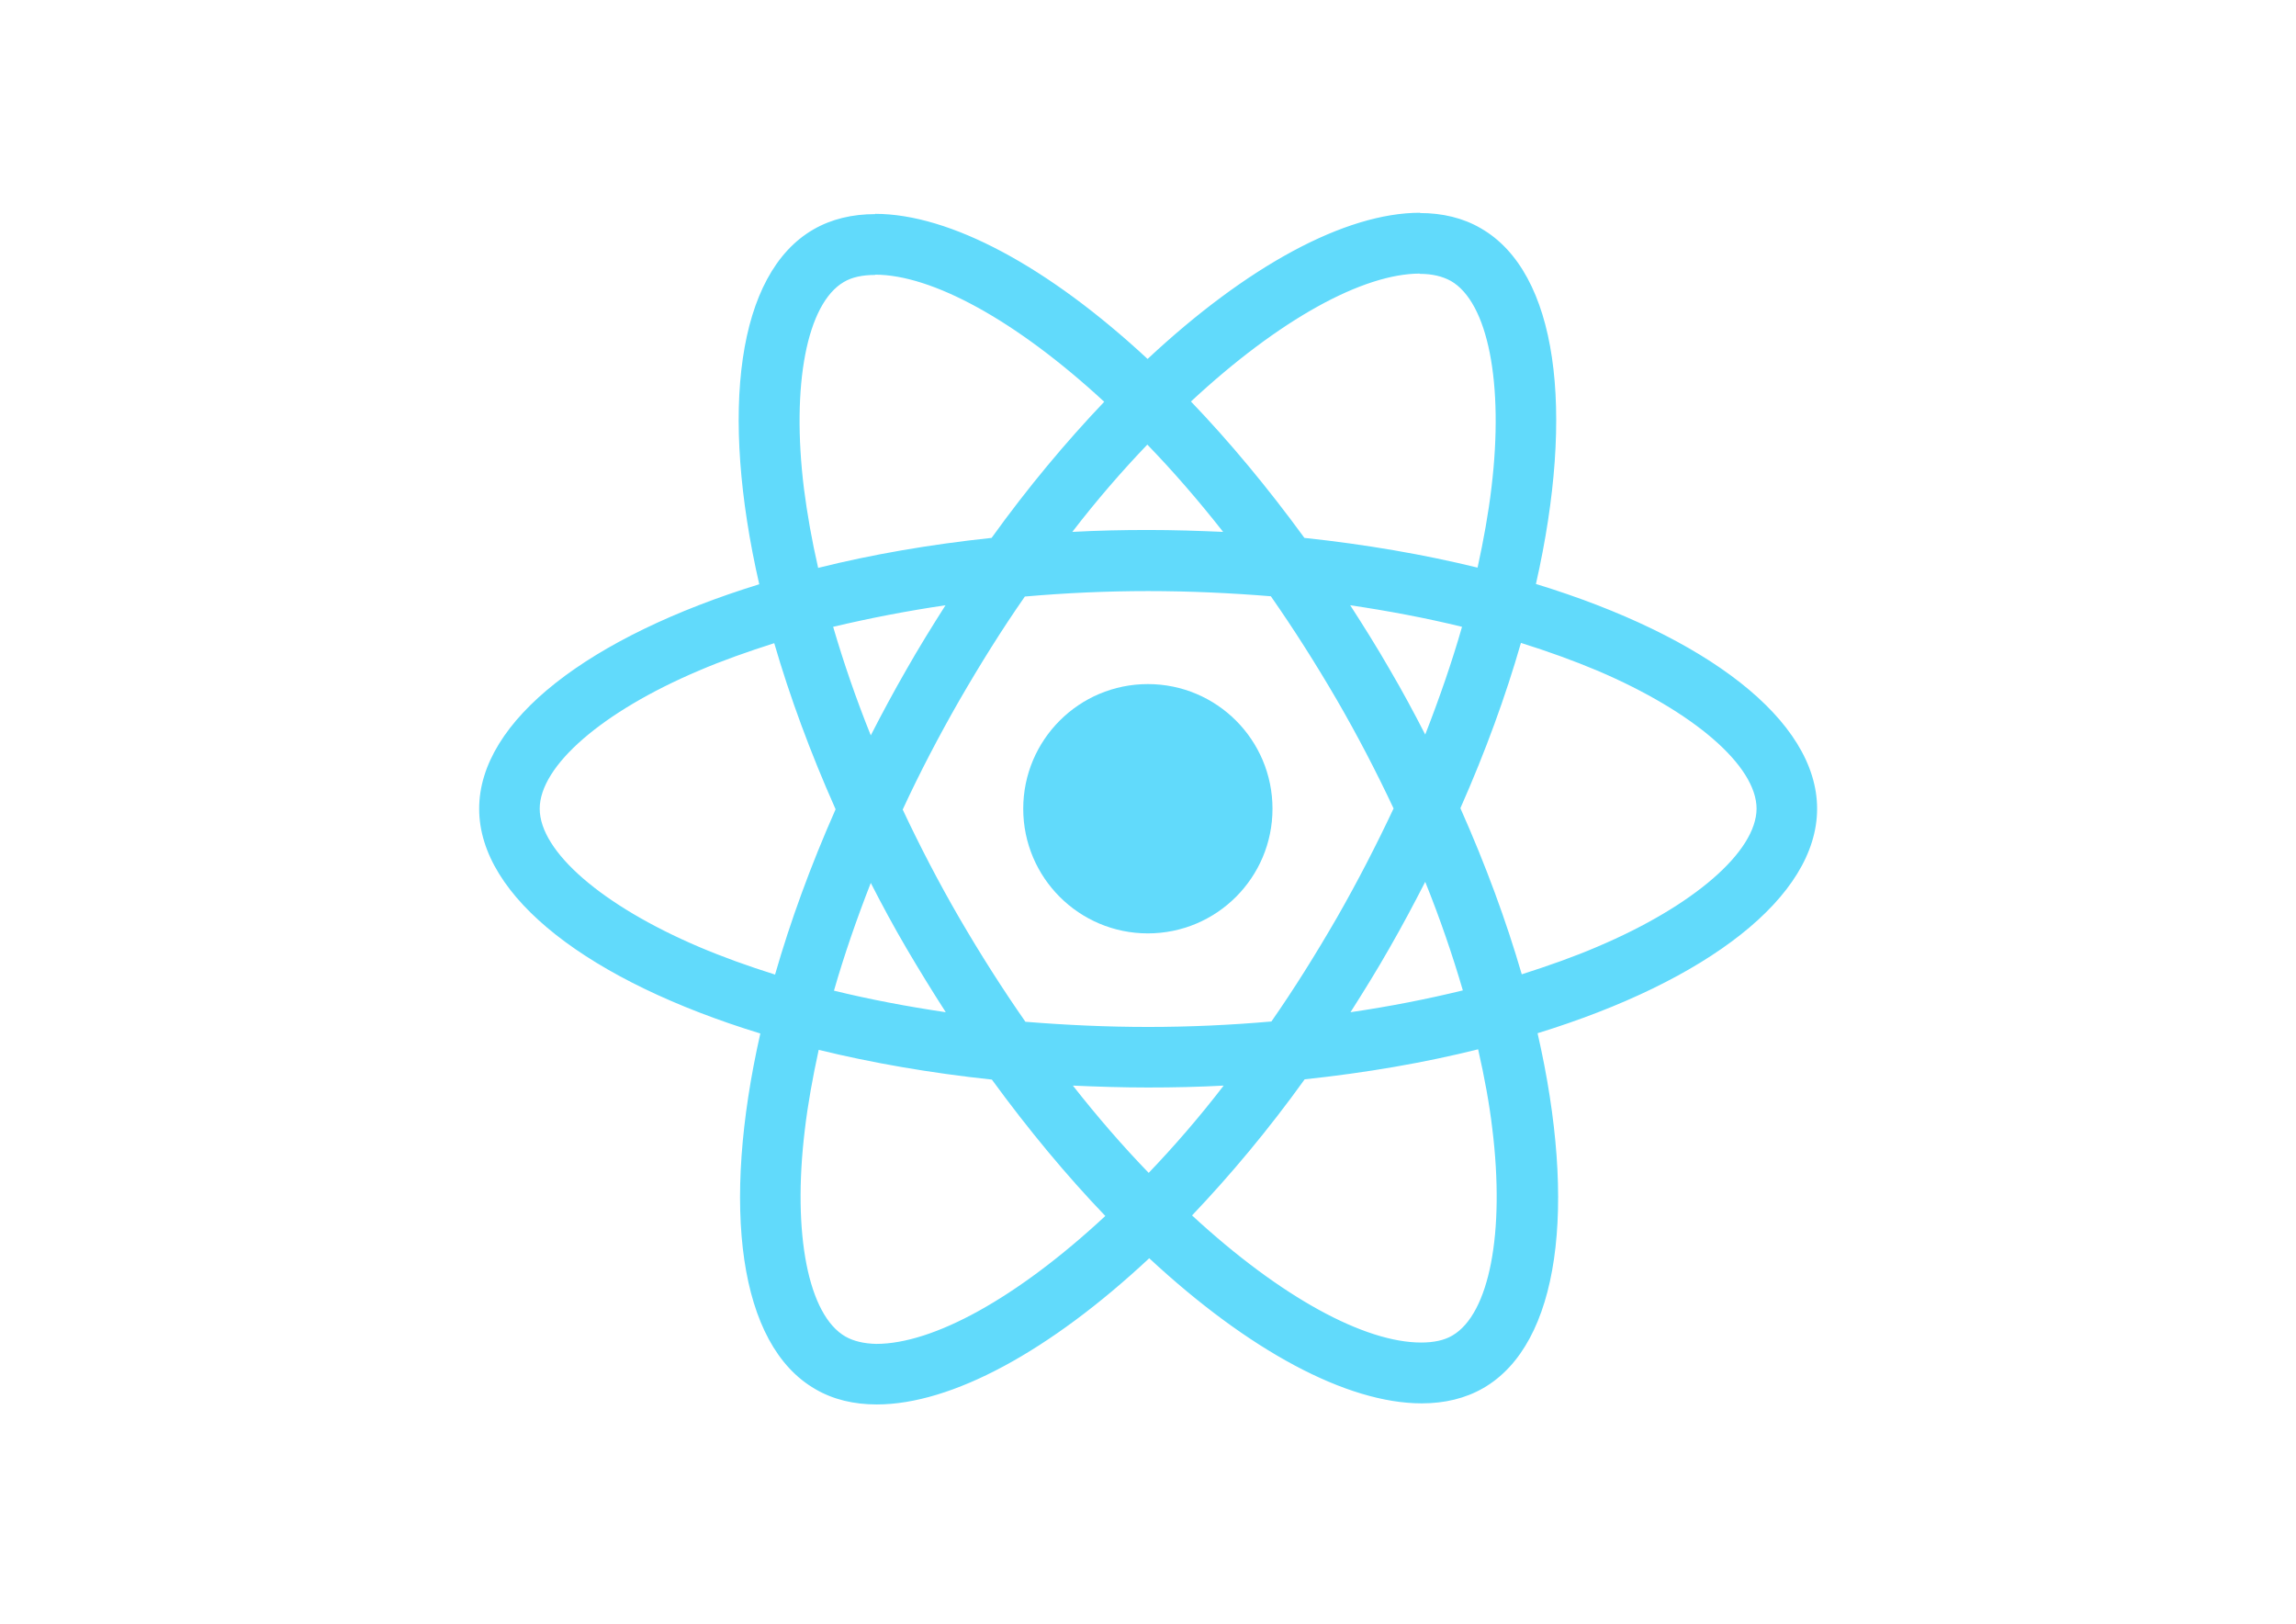
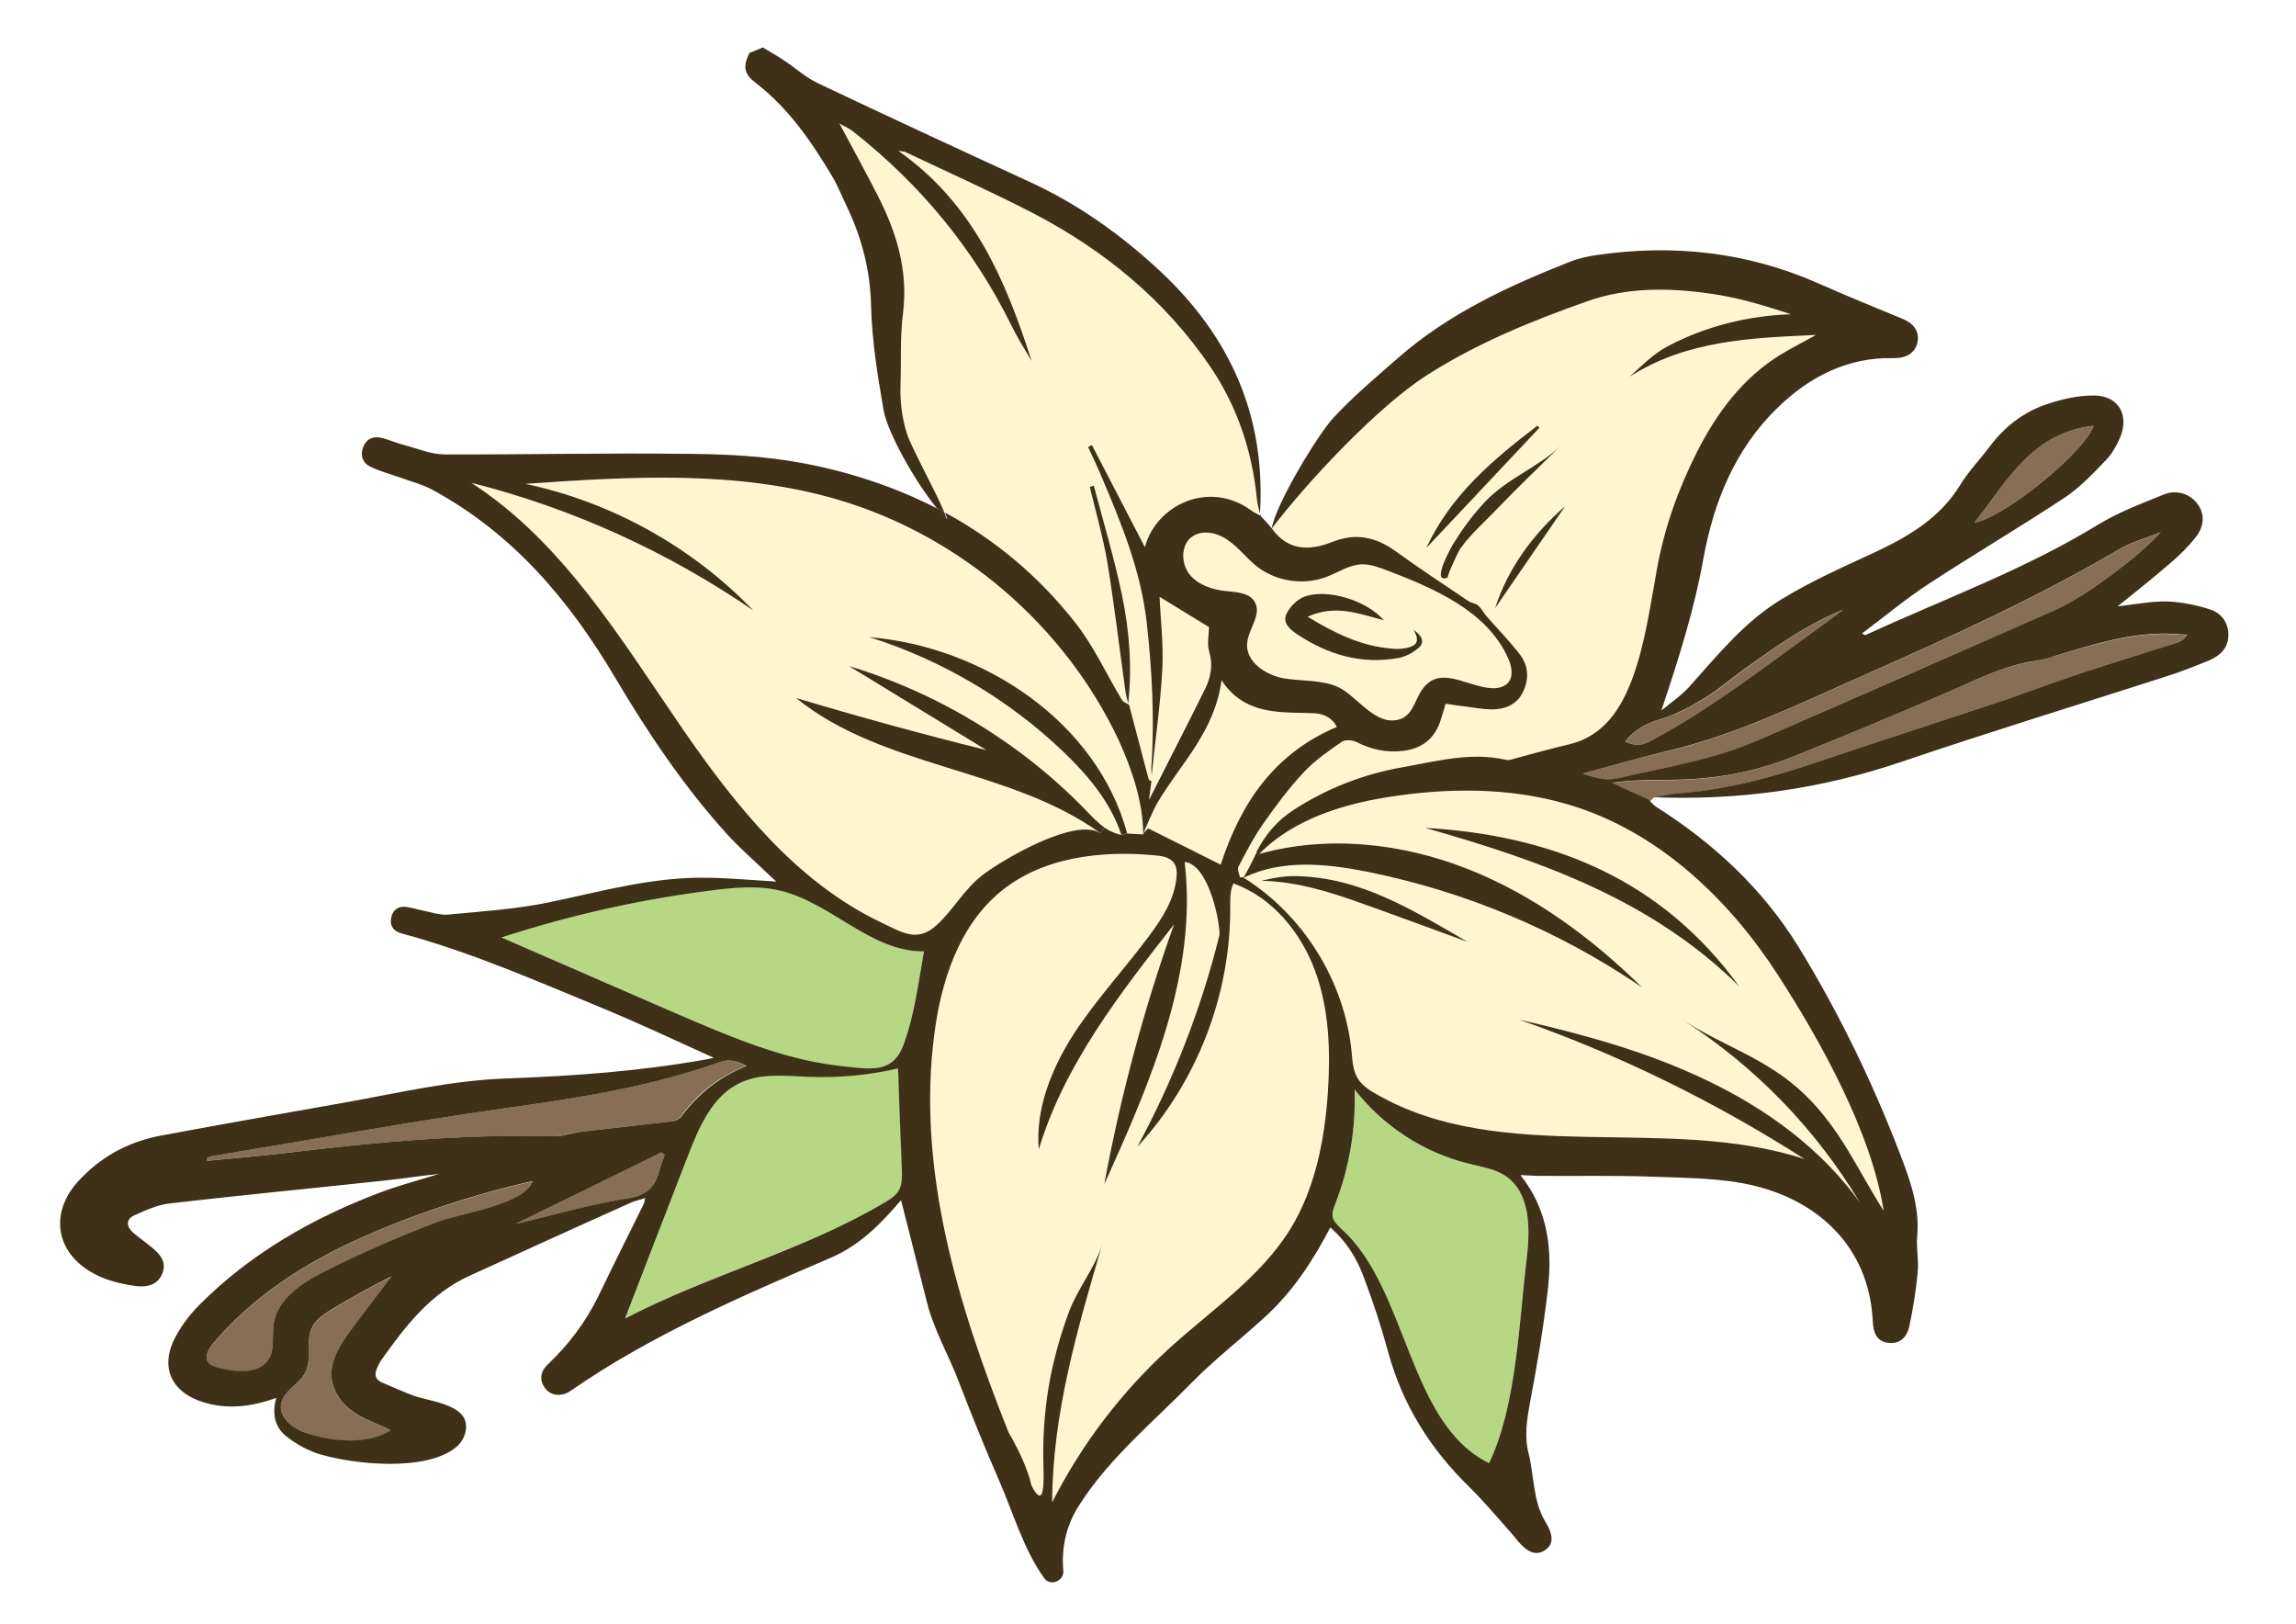
- <svg xmlns="http://www.w3.org/2000/svg" viewBox="0 0 841.9 595.3">
-   <g fill="#61DAFB">
-     <path d="M666.3 296.5c0-32.5-40.7-63.3-103.1-82.4 14.4-63.6 8-114.2-20.2-130.4-6.5-3.8-14.1-5.6-22.4-5.6v22.3c4.6 0 8.3.9 11.4 2.6 13.6 7.8 19.5 37.5 14.9 75.7-1.1 9.4-2.9 19.3-5.1 29.4-19.6-4.8-41-8.5-63.5-10.9-13.5-18.5-27.5-35.3-41.6-50 32.6-30.3 63.2-46.9 84-46.9V78c-27.5 0-63.5 19.6-99.9 53.6-36.4-33.8-72.4-53.2-99.9-53.2v22.3c20.7 0 51.4 16.5 84 46.6-14 14.7-28 31.4-41.3 49.9-22.6 2.4-44 6.1-63.6 11-2.3-10-4-19.7-5.2-29-4.7-38.2 1.1-67.9 14.6-75.8 3-1.8 6.9-2.6 11.5-2.6V78.5c-8.4 0-16 1.8-22.6 5.6-28.1 16.2-34.4 66.7-19.9 130.1-62.2 19.2-102.7 49.9-102.7 82.3 0 32.5 40.7 63.3 103.1 82.4-14.4 63.6-8 114.2 20.2 130.4 6.5 3.8 14.1 5.6 22.5 5.6 27.5 0 63.5-19.6 99.9-53.6 36.4 33.8 72.4 53.2 99.9 53.2 8.4 0 16-1.8 22.6-5.6 28.1-16.2 34.4-66.7 19.9-130.1 62-19.1 102.5-49.9 102.5-82.3zm-130.2-66.7c-3.7 12.9-8.3 26.2-13.5 39.5-4.1-8-8.4-16-13.1-24-4.6-8-9.5-15.8-14.4-23.4 14.2 2.1 27.9 4.7 41 7.9zm-45.8 106.5c-7.8 13.5-15.8 26.3-24.1 38.2-14.9 1.3-30 2-45.2 2-15.1 0-30.2-.7-45-1.9-8.3-11.9-16.4-24.6-24.2-38-7.6-13.1-14.5-26.4-20.8-39.8 6.2-13.4 13.2-26.8 20.7-39.9 7.8-13.5 15.8-26.3 24.1-38.2 14.9-1.3 30-2 45.2-2 15.1 0 30.2.7 45 1.9 8.3 11.9 16.4 24.6 24.2 38 7.6 13.1 14.5 26.4 20.8 39.8-6.3 13.4-13.2 26.8-20.7 39.9zm32.3-13c5.4 13.4 10 26.8 13.8 39.8-13.1 3.2-26.9 5.9-41.2 8 4.9-7.7 9.8-15.6 14.4-23.7 4.6-8 8.9-16.1 13-24.1zM421.2 430c-9.3-9.6-18.6-20.3-27.8-32 9 .4 18.2.7 27.5.7 9.4 0 18.7-.2 27.8-.7-9 11.7-18.3 22.4-27.5 32zm-74.4-58.9c-14.2-2.1-27.9-4.7-41-7.9 3.7-12.9 8.3-26.2 13.5-39.5 4.1 8 8.4 16 13.1 24 4.7 8 9.5 15.8 14.4 23.4zM420.7 163c9.3 9.6 18.6 20.3 27.8 32-9-.4-18.2-.7-27.5-.7-9.4 0-18.7.2-27.8.7 9-11.7 18.3-22.4 27.5-32zm-74 58.9c-4.9 7.7-9.8 15.6-14.4 23.7-4.6 8-8.9 16-13 24-5.4-13.4-10-26.8-13.8-39.8 13.1-3.1 26.9-5.8 41.2-7.9zm-90.5 125.2c-35.4-15.1-58.3-34.9-58.3-50.6 0-15.7 22.9-35.6 58.3-50.6 8.6-3.7 18-7 27.7-10.1 5.7 19.6 13.2 40 22.5 60.9-9.2 20.8-16.6 41.1-22.2 60.6-9.9-3.1-19.3-6.5-28-10.2zM310 490c-13.6-7.8-19.5-37.5-14.9-75.7 1.1-9.4 2.9-19.3 5.1-29.4 19.6 4.8 41 8.5 63.5 10.9 13.5 18.5 27.5 35.3 41.6 50-32.6 30.3-63.2 46.9-84 46.9-4.5-.1-8.3-1-11.3-2.7zm237.2-76.2c4.7 38.2-1.1 67.9-14.6 75.8-3 1.8-6.9 2.6-11.5 2.6-20.7 0-51.4-16.5-84-46.6 14-14.7 28-31.4 41.3-49.9 22.6-2.4 44-6.1 63.6-11 2.3 10.1 4.1 19.8 5.2 29.1zm38.5-66.7c-8.6 3.7-18 7-27.7 10.1-5.7-19.6-13.2-40-22.5-60.9 9.2-20.8 16.6-41.1 22.2-60.6 9.9 3.1 19.3 6.5 28.1 10.2 35.4 15.1 58.3 34.9 58.3 50.6-.1 15.7-23 35.6-58.4 50.6zM320.8 78.4z" />
-     <circle cx="420.9" cy="296.5" r="45.7" />
-     <path d="M520.5 78.1z" />
+ <svg xmlns="http://www.w3.org/2000/svg" version="1.1" id="Layer_1" x="0px" y="0px" viewBox="0 0 841.9 595.3" style="enable-background:new 0 0 841.9 595.3;" xml:space="preserve">
+   <style type="text/css">
+ 	.st0{fill:#FFF5D1;}
+ 	.st1{fill:#886E55;}
+ 	.st2{fill:#B6D783;}
+ 	.st3{fill:#3F3118;}
+ </style>
+   <g>
+     <path class="st0" d="M421,293c7.3-14.5,14.2-27.8,20.8-41.2c2-4,2.7-8.3,1.3-13.1c-0.9-3-0.1-6.6-0.1-9.1   c-6.4-3.9-12.6-7.7-18.1-11.1c0.4,7.9,1.5,17.3,1,26.6c-0.7,13-2.5,25.9-3.9,38.8l-1.5,0.4c0.1,0.3,0.2,0.7,0.3,1.1   c0.1,0.3,0.7,0.5,1,0.7C421.7,288,421.4,290,421,293z" />
+     <path class="st0" d="M535.4,201c3.8-5.4,9.4-10.2,13.9-15c7.5-7.8,15.4-15.3,23.1-22.9c-8.1,8-19.9,12.1-28.1,20.9   c-4.4,4.7-8.1,9.9-11.6,15.4c-0.4,0.6-8.5,15-1.9,12.2C530.2,211.9,534.7,202.1,535.4,201z M456.1,321.6l-1.4,0.2   c-0.3-1.3-1.1-3-0.6-3.9c2.8-5.4,5.6-10.8,9.1-15.8c4.6-6.6,9.4-13,14.8-18.8c4.1-4.4,9.2-7.9,14.1-11.3c1.2-0.8,3.9-0.6,5.4,0.2   c5.4,2.7,10.9,3.9,16.9,3.2c7.1-0.8,11.8-4.6,13.9-11.4c0.6-1.8,1.1-3.6,1.8-5.9c2.2,0.3,4.2,0.7,6.3,0.9c3.4,0.4,6.9,1.1,10.4,1.2   c4.9,0,9.3-1.6,11.6-6.3c2.4-4.8,2.1-9.8-1.2-14c-3.8-4.9-8.2-9.4-12.3-14.1c-1-1.2-1.7-2.7-2.9-3.7c-0.9-0.8-2.4-0.9-3.5-1.6   c-8.9-6-17.9-11.9-26.6-18.2c-7.4-5.4-14.9-7-23.7-3.4c-8.1,3.2-16,3.1-21.8-5c13.6-17.8,39.1-44.8,56.7-56.1   c18.4-11.8,38.5-20,58.9-27.2c15.7-5.6,32.4-5,48.7-2.3c8.8,1.5,17.5,4.2,26.1,7c-16.1,0.6-31.2,4.4-45.3,11.8   c-5.1,2.7-9.4,7.1-13.8,11.1c20.9-13.4,44.6-14.2,68.3-15.3c-4.3,2.4-8.6,4.6-12.8,7.1c-14.1,8.6-23.6,21.5-30.9,35.9   c-6.9,13.7-12,28-14.7,43.2c-2.4,13.1-4.2,26.6-8.7,39.1c-4,10.9-10.2,21.7-23.5,24.8c-7.3,1.7-14.5,3.8-21.7,5.7   c-0.5,0.1-1.2,0-1.7-0.1c-12.6-2.8-24.8,0.5-37.1,2.7c-14.6,2.5-28,7.7-40.4,15.7c-6.1,3.9-10.5,9.2-13.7,15.5   c-0.3,0.5-0.5,1-0.8,1.5C458.8,316.5,457.4,319,456.1,321.6z M563.7,156c-16.3,12.4-31.8,25.5-40.7,44.8   c13.8-14.7,27.7-29.4,41.5-44.1C564.2,156.5,563.9,156.3,563.7,156z M548.2,223c8.6-12.5,17.1-24.9,25.7-37.4   C562.2,195.8,553.1,208,548.2,223z" />
+     <path class="st0" d="M398.9,163.8c0.5-0.2,0.9-0.4,1.4-0.7c6.5,12.5,13,25,19.4,37.4c4-15.3,23.4-24.8,39.1-13.4   c1,0.7,2.1,1.2,3.2,1.8c0-0.2,0-0.3,0-0.5c-0.4-1.7-0.9-3.5-1.1-5.3c-1.7-17.6-7.2-34-17-48.5c-16.6-24.5-39-42.9-65.2-56.5   c-15.4-7.9-31.2-15-46.8-22.4c-0.3-0.1-0.7-0.1-2.5-0.4c27.6,19.5,39.4,47.6,48.9,77.1c-2.6-4.3-5.2-8.7-7.5-13.2   c-13.8-28-33.2-51.4-57.6-70.7c-1.6-1.3-3.5-2.2-5.4-3.3c4.8,9.1,9.6,17.8,14.1,26.5c7,13.5,11.2,27.6,9.2,43.2   c-1.1,8.6-0.6,17.4-0.9,26.1c-0.2,6,0.5,12,2.3,17.7c1.6,5,10.6,21.3,13.7,28.9c18.1,9.8,34.2,23.1,47.8,40.4   c6.8,8.6,11.4,18.9,17.1,28.3c0.5,0.8,1.7,1.2,2.6,1.8c0-0.1,0-0.2,0-0.3c-0.4-1.4-0.8-2.8-1-4.2c-2.2-15.9-4.1-31.9-6.7-47.8   c-1.5-9.2-4.2-18.3-6.4-27.4c0.5-0.1,1-0.3,1.5-0.4c3.5,13.3,7.5,26.5,10.3,40c2.7,13.1,3.8,26.4,2.4,39.9c0,0.1,0.1,0.2,0.1,0.3   c0,0,0,0,0,0l0,0c0,0,0,0,0,0c0,0-0.1,0-0.1,0c2.3,8.7,4.6,17.4,6.9,26.2l1.5-0.4c0-1.2-0.2-2.3-0.1-3.5   c1.3-17.4,0.2-34.8-1.7-52.2c-2.1-19.1-9.3-36.5-16.7-54C402.2,170.8,400.5,167.3,398.9,163.8z" />
+     <path class="st1" d="M78.1,492.7c-1.6,1.9-3.2,4.7-1.8,6.8c0.8,1.2,2.3,1.6,3.7,2c6.5,1.7,15,2.7,18.5-3.1   c2.3-3.7,1.2-8.5,1.8-12.8c1.4-9.5,10.8-15.4,19.4-19.7c13.3-6.7,27-12.7,40.9-17.9c7.9-3,31.9-6.3,34.7-14.9   c-21.4,4.8-43.2,12-63.2,20.9C111.8,463.1,92.5,475.6,78.1,492.7z" />
+     <path class="st1" d="M103.1,514.6c-1,5.2,4.5,9.3,9.5,11c9,3.1,22.4,4.3,30.6-1.1c-4-2.4-8.9-3.6-13-6.3c-4.4-3-8-7.5-8.6-12.7   c-0.8-7,3.7-13.3,7.9-18.9c4.7-6.2,9.3-12.3,14-18.5c-7.4,3.6-14.6,7.5-21.6,11.9c-3.1,1.9-6.2,4-7.7,7.3c-2.2,5,0.3,11.3-2.3,16.1   C109.7,507.6,103.9,509.9,103.1,514.6z" />
+     <path class="st1" d="M189.1,448.7c13.2-3.1,27.1-7,41.2-9.4c6.5-1.1,9.7-3.8,11.3-9.6c0.6-2.1,1.4-4.2,2.1-6.3   c-0.4-0.3-0.7-0.6-1.1-0.9C224.5,431.3,206.4,440.2,189.1,448.7z" />
+     <path class="st1" d="M75.7,424.6c0.1,0.3,0.1,0.6,0.1,1c9.9-1,19.8-1.8,29.7-3c32.3-3.9,64.7-6.8,97.3-6c3.4,0.1,6.8-1.3,10.2-1.7   c11.1-1.3,22.2-2.4,33.3-3.8c1.2-0.1,2.7-0.9,3.4-1.9c6.1-8.3,13.8-14.5,23.9-18.4c-3.5-1.8-6.4-2.7-10.3-1.3   c-24.6,8.8-50.2,12.9-76.1,16.5c-36.5,5.1-72.8,11.8-109.2,17.8C77.3,424,76.5,424.4,75.7,424.6z" />
+     <path class="st1" d="M596.1,271.9c3.2,1.5,5.8,1.6,9-0.1c22.5-11.9,42.3-27.6,62.9-42.3c2.7-1.9,5.4-3.9,8-6   c-13.5,5.4-25.1,13.8-36.7,22.2c-4.6,3.3-8.9,7.1-13.7,10c-5.2,3.1-10.6,6.2-16.3,7.9C603.8,265.1,599.5,267.3,596.1,271.9z" />
+     <path class="st1" d="M724,191.6c10.6-1.7,40.2-25.5,43.7-35.5C745.1,158.6,735.8,176.4,724,191.6z" />
+     <path class="st1" d="M580.4,283.6c4.3,1.4,8.1,2.9,12.9,1.8c17.3-4,34.8-6.7,51.2-13.9c36.3-16,72.7-31.8,109.1-47.8   c10.9-4.8,30.8-19.7,38.6-28.5c-5.3,2.2-10.7,3.6-15.3,6.3c-29.6,17.5-60.9,31.7-92.3,45.6c-23.8,10.5-47.2,22.1-72.7,28.2   C601.5,277.7,591.1,280.7,580.4,283.6z" />
+     <path class="st1" d="M606.4,292.4c3.1-0.5,6.3-1.2,9.4-1.5c17.2-1.3,33.7-5.8,50-11.3c23.4-7.9,46.9-15.5,70.4-23.3   c9.7-3.2,19.2-6.9,28.8-10.1c11-3.7,22.2-7,33.2-10.5c1.3-0.4,2.5-1.2,3.6-2.9c-3.2-0.1-6.4-0.5-9.6-0.4c-13.2,0.4-25.8,4.2-38.3,8   c-2.4,0.7-4.7,1.5-7.2,1.9c-12.8,1.7-23.9,7.9-35.5,12.8c-18.1,7.6-36.2,15.3-54.4,22.6c-14.5,5.8-29.6,8.3-45.2,8.3   c-6.8,0-13.6,0.1-20.7,1.1c4.4,2,8.9,4,13.3,6.1c0.3,0.2,0.5,0.5,0.7,0.7L606.4,292.4z" />
+     <path class="st2" d="M488.7,446.4c0.4,1.7,1.9,3,3.2,4.2c24.3,21.6,24.2,71.3,54.1,85.8c10.1-20.8,11-51.9,13.8-74.8   c1.3-10.9,1.5-24-7.5-30.3c-4-2.8-9.1-3.6-13.8-4.7c-16.5-4-31.5-13.8-41.8-27.2c0.5,14.3-1.9,28.7-7.1,42   C489,443,488.3,444.7,488.7,446.4z" />
+     <path class="st2" d="M252.2,423.9c-7.6,19.8-15.3,39.6-22.9,59.4c31.2-16.2,65.6-24.9,95.6-42.8c1.7-1,3.4-2,4.5-3.7   c1.5-2.3,1.5-5.2,1.4-7.9c-0.4-12.4-0.9-24.8-1.4-37.3c-10.6,2.4-21.6,3.5-32.5,3.1c-8.6-0.3-17.6-1.4-25.4,2.2   C261.2,401.9,256.3,413.4,252.2,423.9z" />
+     <path class="st2" d="M183.9,343.7l64.6,28.1c18.9,8.2,38.3,16.6,58.9,18.9c11.1,1.3,19.7,3.4,23.9-7.7c4-10.6,5.5-23.1,7.5-34.2   c-19.5,0.3-34.3-18.2-53.3-22.5c-7.9-1.8-16.1-1-24.2,0C235.1,329.7,209.1,335.5,183.9,343.7z" />
+     <path class="st0" d="M192.5,177.5c0,0,0.1,0,0.1,0c31.6,6.7,61.1,23.1,83.5,46.4c-31.3-21.6-66.5-37.5-103.4-46.8   c33.5,21.6,54.8,57.2,77.4,90.1c19,27.7,41.3,55.9,72.3,70.8c8.6,4.1,13.9,7.7,20.9,1.3c6.1-5.6,10-13.1,16.9-18.4   c6.8-5.2,33.7-21.3,43.1-15.4l0,0c-33.1-24-79.8-23.7-111.5-49.5c23.1,7,46.4,13.3,69.8,19.1c-16.8-10.3-33.6-20.5-50.4-30.8   c32.9,9.9,63.1,28.3,87,53c2.1,2.2,4.3,4.5,6.7,6.2c1.9,1.4,4,2.4,6.3,2.7c-3.9-11.8-12.1-21.7-21.1-30.3   c-20.1-19.3-44.7-33.9-71.3-42.2c42,3.5,83.5,31.2,94.5,71.9c0,0,0,0.1,0,0.1c1.9,0.1,3.9,0.2,5.8,0.3c0-11.9-3.9-23.4-8.9-34.2   c-19.7-42.2-58.1-75.2-102.7-88.3C270.5,172.4,231,174.8,192.5,177.5z" />
+     <path class="st0" d="M419.2,305.6c0.6-0.6,1.2-1.2,1.8-1.8c8.9,4.5,17.9,8.9,26.6,13.3c7.4-22.7,19.7-40.8,42.8-50.5   c-1.5-3-4.4-4.8-8.2-5c-3.9-0.2-7.8-0.1-11.7-0.4c-8.6-0.6-16.6-2.9-22.4-11.7c-2.4,18.7-15,30.5-23.3,44.6   C422.5,297.7,421,301.7,419.2,305.6z" />
+     <path class="st0" d="M436.8,197c3.8-3,9.5-1.8,13.4,1c4,2.7,6.9,6.7,10.7,9.7c7.1,5.5,17.1,7,25.5,3.8c4.3-1.6,8.4-4.5,13-4.6   c3-0.1,5.8,1,8.6,2c17.7,6.7,37.1,15,44.9,32.2c1.4,3,2.2,6.9,0,9.3c-1.4,1.5-3.7,2-5.7,1.9c-8.1-0.3-17-7-23.4-2   c-5.6,4.4-4.5,13.1-12.6,13.8c-7.7,0.7-14-9-20.3-12.1c-6.1-3-13.3-2.3-20-3.4c-6.7-1.2-14-6-13.5-12.8c0.4-5.3,5.5-10.6,2.8-15.2   c-1.9-3.4-6.6-3.6-10.5-4c-5-0.5-10.2-2.2-13.4-6.1c-0.9-1.1-1.5-2.4-1.9-3.8C433.3,203.3,433.9,199.3,436.8,197z M512.9,241.2   c2.6-0.5,5.2-1.9,7.2-3.6c2.2-1.9,1.8-4.2-1.8-6.7c2.7,4.5,0.7,5.9-2.3,6.6c-1.8,0.4-3.8,0.5-5.6,0.3c-11.1-0.9-20.8-5.5-30.9-11.7   c10.1-4.6,18.8-1.1,27.9,1.3c-6.2-7.3-21-11.8-29.2-8.6c-2.6,1-5.3,3.7-6.5,6.3c-1.5,3.2,1.3,5.7,3.9,7.4   C487,240.1,499.3,243.7,512.9,241.2z" />
+     <path class="st0" d="M501.2,319.6c36,7.2,70.5,21.7,100.8,42.4c-18.5-18.2-39.8-33.9-63.9-43.4c-24.1-9.5-51.2-12.5-76.2-5.6   c13-13.1,31.8-18.6,50-21.2c22.3-3.2,45.5-2.9,66.9,4.3c30.8,10.3,55.6,34.1,73.2,61.3c15.6,24.1,34.4,57.9,38.8,86.5   c-9.4-14.8-15.7-29.8-28.8-42.5c-13.7-13.3-29.5-17.6-44.8-27.4c26.4,16.9,48.8,40,64.9,66.9c-14.1-19.7-34.3-34.4-56.1-44.8   c-21.8-10.5-45.3-16.9-68.9-22.3C593.8,386.7,629,404,661.8,425c-0.1,0-0.1,0-0.2-0.1c-50.7-16.5-110.5,2.8-156.8-23.7   c-2.7-1.5-5.4-3.3-7-5.9c-1.7-2.9-1.9-6.4-2.2-9.8c-2.6-25.8-17.7-50.1-39.7-63.8c0.1,0,0.2-0.1,0.3-0.1   C469.9,315,486.2,316.6,501.2,319.6z M501,331.8c12.4,4.4,24.7,9,37.1,13.5c-19.7-11.4-39-23.8-62.9-24.1   c-4.2-0.1-8.5,0.7-12.7,1.7C476,323.2,488.5,327.4,501,331.8z M522.5,303.5c42.2,12,83.1,26.3,115.2,58.1   C609.3,322.4,569.3,306.2,522.5,303.5z" />
+     <path class="st0" d="M342.6,379.1c-7.1,54.6,11.9,109,32.9,159.9c5.6,13.5,7.5,12.1,7-1.3c-0.3-9.7,0.3-19.4,1.9-28.9   c1.6-9.6,4.1-19,7.6-28c3.1-8.2,9.7-16.3,12.1-24.5c-9.1,31-18.3,62.5-18.4,94.7c10.8-21.3,25.4-40.5,43.1-56.6   c15.4-14,33.4-26,44.3-43.7c9.1-14.8,12.5-32.6,13.7-50c1-15,0.5-30.5-4.7-44.6c-5.2-14.1-15.7-26.9-29.9-32c0,0.1-0.1,0.2-0.1,0.2   c-1.2,2.6-1.1,5.6-1.1,8.4c0.2,32.2-12.2,64.4-34.1,88c13.3-24.4,23.4-50.5,30.1-77.5c0.6-2.6-3.3-25.9-12.7-27   c4.8,40.9-12.6,80.7-29.5,118.2c6-32.4,14.6-64.3,25.6-95.3c-19.9,25.4-40.2,51.6-49.6,82.5c-1.3-15.1,4.8-29.9,13-42.6   c8.2-12.7,18.7-23.8,27.7-36c4.7-6.4,9.1-13.4,9.8-21.2c0.2-1.8,0.1-3.8-1-5.3c-1.5-2-4.3-2.5-6.8-2.7c-20-1.9-41.8,0.8-57.2,13.7   C351.5,339.9,345.1,359.8,342.6,379.1z" />
+     <g>
+       <path class="st3" d="M48.8,451.9c-2.5-2.2-2.7-4.9,0.4-6.3c4.2-1.9,8.6-3.9,13-4.4c26-3,52-5.5,78-8.3c6.9-0.7,13.8-1.8,20.7-2.5    c-7.3,2.3-14.7,4.2-21.8,6.9c-24.7,9.4-47.3,22.3-66.1,41.2c-3.3,3.3-6.3,7.3-8.6,11.5c-5.9,11-1.8,20.4,10.2,24.1    c8.8,2.7,17.5,1.7,26.7-1.6c-1.6,5.6-0.6,10.7,3.6,14c3.7,3,8.3,5.5,12.9,6.8c12.4,3.6,38.4,6.3,49.4-2.7c2.7-2.2,4.3-5.9,3.5-9.3    c-1.6-6.6-13.7-7.7-19-9.6c-3.8-1.4-7.5-3.1-11.3-4.7c-3-1.2-3.3-3.3-1.9-5.9c0.4-0.8,0.7-1.6,1.2-2.3c8.8-12.4,17.9-24.4,32.3-31    c19.8-9,39.7-18.1,59.6-27c1.4-0.6,3-0.9,5-1.6c-0.3,1.3-0.4,1.9-0.7,2.5c-5.5,11.1-11,22.1-16.4,33.3c-4.7,9.7-11,18-18.8,25.4    c-2.5,2.4-3,5.3-1,8.3c2.1,3.1,6.2,3.6,9.7,1.1c29.3-20.3,62.7-34.7,95.3-48.7c10.9-4.7,18.7-12.9,25.7-21.1    c3,11.9,6.1,24.1,9.2,36.3c2.6,11.1,8.4,20.6,12.3,31.1c4.5,11.7,9.2,23.4,14.2,34.8c5.3,12,9.1,25.7,16.8,36.4    c2.3,3.2,7.4,0.9,7-2.8c-0.8-8.8,1.3-17.4,6.3-24.7c0.1-0.2,0.2-0.3,0.3-0.5c11.1-16.8,26.6-29.5,40.5-43.7    c8.6-8.8,18.5-16.3,27.5-24.7c9.8-9.1,17-20.1,23.3-32.2c5.7,4.9,9.6,11.1,12.1,17.8c3.5,9.2,6.6,18.6,9.2,28.2    c5.3,19.2,15.4,35.2,29.6,49.1c5.5,5.4,10.4,11.3,15.5,17c0.8,0.9,1.5,1.8,2.2,2.7c3.8,4.5,6.9,5.6,10,3.6c3.1-2,3.5-5.2,0.3-10.4    c-4.7-7.8-4.1-16.8-6.2-25.2c-1.6-6.2-0.6-12.3,0.5-18.5c2.6-13.6,4.9-27.2,6.5-40.9c1.8-15,0.3-29.7-10-42.6    c2.9,0.1,5,0.3,7.1,0.3c13.8,0.1,27.6-0.2,41.3,0.3c12.6,0.5,25.6,0.4,37.7,3.4c22.4,5.5,41.7,21.7,43.1,49.5c0.2,4,1.2,7.4,5.6,8    c4.4,0.6,7-2.2,7.8-6c1.4-6.6,2.5-13.3,3.1-20.1c0.4-4.3-0.6-8.7-0.2-13c0.8-9-1.5-17.1-4.5-25.4c-10.5-28.2-23.4-55.2-39.1-80.8    c-13.1-21.2-31.1-37.9-52.1-51.2c-0.8-0.5-1.5-1.3-2.2-2c-0.2-0.2-0.5-0.5-0.7-0.7c-4.4-2-8.9-4-13.3-6.1c7.1-1,13.9-1.1,20.7-1.1    c15.6,0,30.7-2.5,45.2-8.3c18.2-7.3,36.3-14.9,54.4-22.6c11.6-4.9,22.8-11.1,35.5-12.8c2.4-0.3,4.8-1.1,7.2-1.9    c12.5-3.8,25-7.7,38.3-8c3.2-0.1,6.4,0.3,9.6,0.4c-1.2,1.7-2.3,2.5-3.6,2.9c-11.1,3.5-22.2,6.9-33.2,10.5    c-9.7,3.2-19.2,6.8-28.8,10.1c-23.4,7.8-47,15.4-70.4,23.3c-16.3,5.5-32.8,10-50,11.3c-3.2,0.2-6.3,1-9.4,1.5    c31.1,1.2,61.3-3,90.9-13.1c32.2-10.9,64.8-20.9,97.1-31.3c5.3-1.7,10.4-3.7,15.5-5.8c3.9-1.7,6.9-4.4,7-9.1    c0.1-4.7-2.5-8.1-6.5-9.5c-5.1-1.7-10.7-2.8-16-3c-5.9-0.1-11.8,1.1-18.1,1.8c6.7-5.4,13.3-10.6,19.5-16c3.3-2.8,6.4-5.9,9.1-9.3    c3.3-4.2,3.3-8.5,0.8-12.1c-2.6-3.7-7.7-5.6-12.5-3.6c-8.1,3.3-16.4,6.4-23.8,10.9c-27.1,16.6-56.8,27.4-85.5,40.6    c-0.2,0.1-0.5,0-1.3-0.6c8.1-6,15.8-12.5,24.2-18c16.5-10.8,33.6-20.9,50-31.7c5.6-3.7,10.4-8.8,15.1-13.7c2.3-2.3,4-5.4,5.3-8.4    c3.4-8.2-0.5-15.2-9.3-15.4c-6-0.1-12.4,1.4-18.2,3.4c-8.2,2.9-15,8.2-20.3,15.3c-3.6,4.8-7.8,9.1-10.9,14.2    c-7.2,11.7-18.2,18.4-30.2,24.1c-12,5.6-24.2,10.9-35.4,17.8c-13.4,8.1-23.3,20.4-33.7,32c-2.7,3-6.2,5.4-10.2,8.7    c6.4-19.2,12.1-37.1,15.4-55.7c3.8-20.9,11.7-40.4,27.4-55.5c11.5-11.1,25.4-18.4,42.2-18c4.9,0.1,8.1-2,8.9-5.8    c0.8-4-1.3-7-5.9-8.8c-10.1-4.1-20.2-8.3-30.2-12.7c-26.1-11.6-53.3-14.6-81.5-10.5c-3.3,0.5-6.6,1.2-9.7,2.4    c-22.5,8.9-44.3,18.9-62.9,35.1c-8.2,7.2-16.6,14.2-24,22.2c-5.8,6.3-21.2,31.8-22.6,40.6c13.6-17.8,39.1-44.8,56.7-56.1    c18.4-11.8,38.5-20,58.9-27.2c15.7-5.6,32.4-5,48.7-2.3c8.8,1.5,17.5,4.2,26.1,7c-16.1,0.6-31.2,4.4-45.3,11.8    c-5.1,2.7-9.4,7.1-13.8,11.1c20.9-13.4,44.6-14.2,68.3-15.3c-4.3,2.4-8.6,4.6-12.8,7.1c-14.1,8.6-23.6,21.5-30.9,35.9    c-6.9,13.7-12,28-14.7,43.2c-2.4,13.1-4.2,26.6-8.7,39.1c-4,10.9-10.2,21.7-23.5,24.8c-7.3,1.7-14.5,3.8-21.7,5.7    c-0.5,0.1-1.2,0-1.7-0.1c-12.6-2.8-24.8,0.5-37.1,2.7c-14.6,2.5-28,7.7-40.4,15.7c-6.1,3.9-10.5,9.2-13.7,15.5l1.1,0.6    c13-13.1,31.8-18.6,50-21.2c22.3-3.2,45.5-2.9,66.9,4.3c30.8,10.3,55.6,34.1,73.2,61.3c15.6,24.1,34.4,57.9,38.8,86.5    c-9.4-14.8-15.7-29.8-28.8-42.5c-13.7-13.3-29.5-17.6-44.8-27.4c26.4,16.9,48.8,40,64.9,66.9c-14.1-19.7-34.3-34.4-56.1-44.8    c-21.8-10.5-45.3-16.9-68.9-22.3C593.8,386.7,629,404,661.8,425c-0.1,0-0.1,0-0.2-0.1c-50.7-16.5-110.5,2.8-156.8-23.7    c-2.7-1.5-5.4-3.3-7-5.9c-1.7-2.9-1.9-6.4-2.2-9.8c-2.6-25.8-17.7-50.1-39.7-63.8c0.1,0,0.2-0.1,0.3-0.1l-0.1-0.1l-1.4,0.2    c-0.3-1.3-1.1-3-0.6-3.9c2.8-5.4,5.6-10.8,9.1-15.8c4.6-6.6,9.4-13,14.8-18.8c4.1-4.4,9.2-7.9,14.1-11.3c1.2-0.8,3.9-0.6,5.4,0.2    c5.4,2.7,10.9,3.9,16.9,3.2c7.1-0.8,11.8-4.6,13.9-11.4c0.6-1.8,1.1-3.6,1.8-5.9c2.2,0.3,4.2,0.7,6.3,0.9    c3.4,0.4,6.9,1.1,10.4,1.2c4.9,0,9.3-1.6,11.6-6.3c2.4-4.8,2.1-9.8-1.2-14c-3.8-4.9-8.2-9.4-12.3-14.1c-1-1.2-1.7-2.7-2.9-3.7    c-0.9-0.8-2.4-0.9-3.5-1.6c-8.9-6-17.9-11.9-26.6-18.2c-7.4-5.4-14.9-7-23.7-3.4c-8.1,3.2-16,3.1-21.8-5c-1.3-1.7-2.9-3.2-4.3-4.8    c-1.1-0.6-2.3-1.1-3.2-1.8c-15.7-11.5-35.1-1.9-39.1,13.4c-6.4-12.4-12.9-24.9-19.4-37.4c-0.5,0.2-0.9,0.4-1.4,0.7    c1.6,3.5,3.3,7,4.8,10.6c7.4,17.4,14.6,34.9,16.7,54c1.9,17.3,2.9,34.7,1.7,52.2c-0.1,1.1,0,2.3,0.1,3.5    c1.3-12.9,3.2-25.8,3.9-38.8c0.5-9.3-0.7-18.7-1-26.6c5.5,3.4,11.8,7.2,18.1,11.1c0,2.6-0.8,6.1,0.1,9.1c1.4,4.7,0.6,9-1.3,13.1    c-6.6,13.4-13.5,26.7-20.8,41.2c0.4-3,0.7-5,0.9-6.9c-0.3-0.2-0.9-0.4-1-0.7c-0.1-0.3-0.2-0.7-0.3-1.1c-2.3-8.7-4.6-17.4-6.9-26.2    c0,0,0,0,0,0c-0.9-0.6-2.1-1-2.6-1.8c-5.7-9.4-10.3-19.7-17.1-28.3c-13.6-17.3-29.7-30.6-47.8-40.4c0.4,1,0.7,1.9,0.9,2.5    c-1.1-1-2.3-2.4-3.6-3.9c-15.4-7.9-32.1-13.5-50-16.8c-13.4-2.5-27.4-3.2-41.1-3.3c-29.9-0.4-59.8,0.3-89.7,0.2    c-5,0-10-2.2-15-3.5c-2.8-0.7-5.5-2-8.3-2.6c-3-0.7-5.5,0.5-6.6,3.6c-1.1,3.1,0,5.7,2.7,7c3.5,1.7,7.3,2.7,11,4    c4,1.5,8.3,2.5,12,4.6c29.4,16,50,40.4,66.8,68.8c11.9,20.1,25,39.6,40.7,57c4.7,5.2,9.9,9.7,15,14.6c1.1,1.1,2.3,2.1,3.4,3.1    c-8.6-0.5-16.9-1.3-25.3-1.4c-19.7-0.4-38.5,4.9-57.5,8.9c-12.3,2.6-25,3.4-37.5,4.6c-2.9,0.3-6-0.8-9-1.4    c-2.1-0.4-4.2-1.1-6.4-1.4c-3-0.4-5.1,1.1-5.6,4.2c-0.5,2.9,1,4.7,3.8,5.5c25.7,6.9,49.9,17.6,74.4,27.7    c13.5,5.6,26.8,11.9,40.1,17.9c-0.8,0.2-2.1,0.5-3.4,0.7c-24.1,4.3-48.4,6-72.8,6.9c-20,0.7-39.4,5.3-59,8.8    c-22.4,4-44.9,7.9-67.3,12.1c-10.9,2-20.6,6.8-28.6,14.8C16.9,444,20,461,37.3,468.3c4,1.7,8.3,2.6,12.6,3.2    c4,0.5,8.1-0.4,9.7-4.8c1.6-4.4-1.2-7.1-4.2-9.6C53.2,455.3,50.9,453.7,48.8,451.9z M724,191.6c11.9-15.2,21.1-33,43.7-35.5    C764.2,166.1,734.6,189.9,724,191.6z M675.9,223.5c-2.6,2.1-5.3,4-8,6c-20.5,14.7-40.4,30.4-62.9,42.3c-3.3,1.7-5.8,1.6-9,0.1    c3.4-4.6,7.8-6.8,13.1-8.3c5.7-1.7,11.2-4.8,16.3-7.9c4.8-2.9,9.1-6.7,13.7-10C650.8,237.3,662.4,228.9,675.9,223.5z M580.4,283.6    c10.7-2.9,21.1-5.9,31.6-8.4c25.5-6.1,48.9-17.7,72.7-28.2c31.4-13.9,62.6-28.1,92.3-45.6c4.6-2.7,10-4.1,15.3-6.3    c-7.8,8.8-27.7,23.7-38.6,28.5c-36.3,16-72.7,31.9-109.1,47.8c-16.4,7.2-34,9.9-51.2,13.9C588.5,286.4,584.7,285,580.4,283.6z     M338.8,348.8c-2,11.1-3.5,23.6-7.5,34.2c-4.1,11.1-12.7,8.9-23.9,7.7c-20.6-2.4-40-10.8-58.9-18.9l-64.6-28.1    c25.2-8.2,51.1-14,77.4-17.3c8-1,16.3-1.8,24.2,0C304.5,330.6,319.3,349.1,338.8,348.8z M419.2,305.9c-1.9-0.1-3.9-0.2-5.8-0.3    c0,0,0-0.1,0-0.1l-2.1,0.6c-2.3-0.4-4.4-1.4-6.3-2.7l-1.6,2c0.1,0.1,0.3,0.2,0.4,0.3c-0.1-0.1-0.3-0.2-0.4-0.3    c-9.4-5.9-36.4,10.2-43.1,15.4c-6.9,5.3-10.7,12.8-16.9,18.4c-7,6.4-12.4,2.8-20.9-1.3c-30.9-14.9-53.2-43.1-72.3-70.8    c-22.6-32.9-43.9-68.5-77.4-90.1c36.9,9.3,72.1,25.3,103.4,46.8c-22.4-23.3-51.9-39.7-83.5-46.4c0,0-0.1,0-0.1,0    c38.5-2.7,78-5.1,115,5.9c44.6,13.2,83,46.2,102.7,88.3C415.2,282.5,419.1,294,419.2,305.9z M470.8,248.7c-6.7-1.2-14-6-13.5-12.8    c0.4-5.3,5.5-10.6,2.8-15.2c-1.9-3.4-6.6-3.6-10.5-4c-5-0.5-10.2-2.2-13.4-6.1c-0.9-1.1-1.5-2.4-1.9-3.8c-1-3.5-0.3-7.6,2.5-9.8    c3.8-3,9.5-1.8,13.4,1c4,2.7,6.9,6.7,10.7,9.7c7.1,5.5,17.1,7,25.5,3.8c4.3-1.6,8.4-4.5,13-4.6c3-0.1,5.8,1,8.6,2    c17.7,6.7,37.1,15,44.9,32.2c1.4,3,2.2,6.9,0,9.3c-1.4,1.5-3.7,2-5.7,1.9c-8.1-0.3-17-7-23.4-2c-5.6,4.4-4.5,13.1-12.6,13.8    c-7.7,0.7-14-9-20.3-12.1C484.7,249.1,477.5,249.8,470.8,248.7z M447.6,317c-8.7-4.4-17.6-8.8-26.6-13.3c-0.6,0.6-1.2,1.2-1.8,1.8    c1.8-3.8,3.3-7.9,5.4-11.5c8.4-14.1,20.9-25.9,23.3-44.6c5.8,8.8,13.8,11.1,22.4,11.7c3.9,0.3,7.8,0.2,11.7,0.4    c3.8,0.2,6.7,2,8.2,5C467.3,276.2,455,294.3,447.6,317z M488.7,446.4c-0.4-1.7,0.3-3.4,0.9-5c5.2-13.3,7.6-27.7,7.1-42    c10.4,13.4,25.4,23.2,41.8,27.2c4.8,1.2,9.8,1.9,13.8,4.7c9,6.3,8.8,19.4,7.5,30.3c-2.8,22.9-3.7,54-13.8,74.8    c-29.8-14.5-29.8-64.2-54.1-85.8C490.7,449.3,489.2,448.1,488.7,446.4z M369.8,525.1c-18.6-46.8-33.7-96.3-27.2-146    c2.5-19.3,8.9-39.2,23.8-51.8c15.4-13,37.1-15.6,57.2-13.7c2.5,0.2,5.3,0.7,6.8,2.7c1.1,1.5,1.2,3.5,1,5.3    c-0.7,7.9-5.1,14.9-9.8,21.2c-9,12.2-19.4,23.3-27.7,36c-8.2,12.7-14.3,27.6-13,42.6c9.3-30.9,29.7-57.1,49.6-82.5    c-11.1,31-19.6,62.9-25.6,95.3c17-37.5,34.3-77.3,29.5-118.2c9.4,1.1,13.3,24.4,12.7,27c-6.7,27-16.9,53.1-30.1,77.5    c21.9-23.7,34.3-55.8,34.1-88c0-2.9-0.1-5.9,1.1-8.4c0-0.1,0.1-0.2,0.1-0.2c14.2,5.1,24.7,17.9,29.9,32    c5.2,14.1,5.7,29.6,4.7,44.6c-1.2,17.4-4.6,35.1-13.7,50c-10.9,17.7-28.9,29.7-44.3,43.7c-17.6,16-32.3,35.3-43.1,56.6    c0.1-32.3,9.3-63.8,18.4-94.7c-2.4,8.2-9,16.3-12.1,24.5c-3.4,9.1-6,18.5-7.6,28c-1.6,9.6-2.2,19.3-1.9,28.9    c0.4,11.1-0.8,14-4.4,7.1c-0.2-0.8-0.4-1.6-0.6-2.4C375.8,536.3,373,530.6,369.8,525.1z M252.2,423.9c4.1-10.6,9-22.1,19.2-26.9    c7.8-3.7,16.8-2.5,25.4-2.2c10.9,0.4,21.9-0.6,32.5-3.1c0.4,12.4,0.9,24.8,1.4,37.3c0.1,2.7,0.1,5.6-1.4,7.9    c-1.1,1.6-2.8,2.7-4.5,3.7c-30,17.9-64.5,26.6-95.6,42.8C236.9,463.5,244.5,443.7,252.2,423.9z M189.1,448.7    c17.3-8.5,35.4-17.3,53.5-26.2c0.3,0.3,0.7,0.6,1.1,0.9c-0.7,2.1-1.5,4.1-2.1,6.3c-1.6,5.8-4.8,8.5-11.3,9.6    C216.1,441.6,202.3,445.6,189.1,448.7z M103.1,514.6c0.9-4.8,6.6-7,8.8-11.3c2.6-4.8,0.1-11.1,2.3-16.1c1.4-3.3,4.6-5.4,7.7-7.3    c7-4.3,14.2-8.3,21.6-11.9c-4.7,6.2-9.3,12.3-14,18.5c-4.2,5.6-8.7,12-7.9,18.9c0.6,5.2,4.2,9.8,8.6,12.7c4.1,2.7,8.9,4,13,6.3    c-8.2,5.4-21.6,4.1-30.6,1.1C107.6,523.9,102.1,519.8,103.1,514.6z M195.3,433c-2.7,8.6-26.7,11.9-34.7,14.9    c-13.9,5.3-27.6,11.2-40.9,17.9c-8.6,4.3-18,10.2-19.4,19.7c-0.6,4.3,0.5,9.1-1.8,12.8c-3.5,5.7-12,4.8-18.5,3.1    c-1.4-0.4-2.9-0.8-3.7-2c-1.4-2.1,0.2-4.8,1.8-6.8c14.4-17.1,33.7-29.6,54.1-38.7C152.2,445,174,437.8,195.3,433z M75.9,425.6    c0-0.3-0.1-0.6-0.1-1c0.8-0.3,1.6-0.7,2.4-0.8c36.4-6,72.7-12.7,109.2-17.8c25.8-3.6,51.4-7.7,76.1-16.5c3.9-1.4,6.8-0.5,10.3,1.3    c-10.1,4-17.7,10.2-23.9,18.4c-0.7,1-2.2,1.8-3.4,1.9c-11.1,1.3-22.2,2.5-33.3,3.8c-3.4,0.4-6.9,1.8-10.2,1.7    c-32.6-0.9-65,2.1-97.3,6C95.7,423.8,85.8,424.6,75.9,425.6z" />
+       <path class="st3" d="M462.1,189C462.1,189,462.1,189,462.1,189c0,0,0.2,0.1,0.2,0.1c0-0.2-0.1-0.4-0.1-0.6    C462.1,188.6,462.1,188.8,462.1,189z" />
+       <path class="st3" d="M343.5,186.3c1.3,1.6,2.5,2.9,3.6,3.9c-0.2-0.7-0.5-1.5-0.9-2.5C345.4,187.2,344.5,186.7,343.5,186.3z" />
+       <path class="st3" d="M313.2,48.5c24.4,19.3,43.8,42.7,57.6,70.7c2.2,4.5,4.9,8.8,7.5,13.2c-9.5-29.5-21.2-57.6-48.9-77.1    c1.8,0.3,2.2,0.2,2.5,0.4c15.6,7.4,31.5,14.5,46.8,22.4c26.2,13.6,48.6,32,65.2,56.5c9.8,14.5,15.3,30.9,17,48.5    c0.2,1.8,0.7,3.5,1.1,5.3c2.2-35.6-10.7-64.8-36.6-89c-14.4-13.4-30.1-24.6-48-32.8c-25.9-11.9-51.8-23.9-77.5-36.1    c-4.5-2.1-8.3-5.7-12.5-8.4c-2.5-1.7-5.1-3.1-7.7-4.7c-1.6,0.7-3.2,1.3-4.9,2c-2.5,5.1-1.9,7.8,2.3,11    c12.1,9.3,20.5,21.6,28.2,34.5c2.1,3.6,3.6,7.6,5.5,11.4c5.3,11.3,8.3,23,8.6,35.7c0.3,12.8,2.4,25.7,4.6,38.4    c1.5,8.4,11.7,26.4,19.5,35.9c0.9,0.5,1.8,0.9,2.7,1.4c-3.1-7.6-12.2-23.9-13.7-28.9c-1.8-5.7-2.5-11.7-2.3-17.7    c0.3-8.7-0.2-17.5,0.9-26.1c2-15.6-2.3-29.7-9.2-43.2c-4.5-8.8-9.2-17.4-14.1-26.5C309.7,46.3,311.6,47.2,313.2,48.5z" />
+       <path class="st3" d="M311.3,244.2c16.8,10.3,33.6,20.5,50.4,30.8c-23.4-5.8-46.7-12.2-69.8-19.1c31.7,25.8,78.4,25.6,111.5,49.5    l1.6-2c-2.4-1.7-4.6-4-6.7-6.2C374.4,272.5,344.1,254.1,311.3,244.2z" />
+       <path class="st3" d="M390.1,275.8c9,8.6,17.2,18.5,21.1,30.3l2.1-0.6c-11-40.7-52.5-68.4-94.5-71.9    C345.4,242,370,256.5,390.1,275.8z" />
+       <path class="st3" d="M413.7,258.2C413.7,258.2,413.7,258.2,413.7,258.2C413.7,258.2,413.8,258.2,413.7,258.2l0.1,0.1    C413.8,258.2,413.8,258.2,413.7,258.2z" />
+       <path class="st3" d="M413.7,257.9c0,0.1,0,0.2,0,0.3c0,0,0.1,0,0.1,0.1C413.8,258.1,413.8,258,413.7,257.9z" />
+       <path class="st3" d="M413.8,258.2C413.8,258.2,413.8,258.3,413.8,258.2L413.8,258.2L413.8,258.2z" />
+       <path class="st3" d="M413.8,258.2L413.8,258.2L413.8,258.2C413.8,258.2,413.8,258.2,413.8,258.2z" />
+       <path class="st3" d="M411.4,218.1c-2.8-13.4-6.8-26.7-10.3-40c-0.5,0.1-1,0.2-1.5,0.4c2.2,9.1,4.8,18.2,6.4,27.4    c2.6,15.9,4.5,31.9,6.7,47.8c0.2,1.4,0.7,2.8,1,4.2C415.2,244.5,414.1,231.1,411.4,218.1z" />
+       <path class="st3" d="M460.1,313.9c-1.2,2.6-2.6,5.1-4,7.7l0.1,0.1c13.8-6.7,30.1-5.1,45.1-2.1c36,7.2,70.5,21.7,100.8,42.4    c-18.5-18.2-39.8-33.9-63.9-43.4c-24.1-9.5-51.2-12.5-76.2-5.6l-1.1-0.6C460.6,312.8,460.3,313.3,460.1,313.9z" />
+       <path class="st3" d="M475.2,321.2c-4.2-0.1-8.5,0.7-12.7,1.7c13.5,0.3,26.1,4.4,38.5,8.9c12.4,4.4,24.7,9,37.1,13.5    C518.4,333.9,499,321.6,475.2,321.2z" />
+       <path class="st3" d="M512.9,241.2c2.6-0.5,5.2-1.9,7.2-3.6c2.2-1.9,1.8-4.2-1.8-6.7c2.7,4.5,0.7,5.9-2.3,6.6    c-1.8,0.4-3.8,0.5-5.6,0.3c-11.1-0.9-20.8-5.5-30.9-11.7c10.1-4.6,18.8-1.1,27.9,1.3c-6.2-7.3-21-11.8-29.2-8.6    c-2.6,1-5.3,3.7-6.5,6.3c-1.5,3.2,1.3,5.7,3.9,7.4C487,240.1,499.3,243.7,512.9,241.2z" />
+       <path class="st3" d="M523,200.9c13.8-14.7,27.7-29.4,41.5-44.1c-0.3-0.3-0.5-0.5-0.8-0.7C547.4,168.5,531.9,181.6,523,200.9z" />
+       <path class="st3" d="M532.8,199.5c-0.4,0.6-8.5,15-1.9,12.2c-0.7,0.3,3.8-9.6,4.6-10.6c3.8-5.4,9.4-10.2,13.9-15    c7.5-7.8,15.4-15.3,23.1-22.9c-8.1,8-19.9,12.1-28.1,20.9C540,188.8,536.2,194,532.8,199.5z" />
+       <path class="st3" d="M522.5,303.5c42.2,12,83.1,26.3,115.2,58.1C609.3,322.4,569.3,306.2,522.5,303.5z" />
+       <path class="st3" d="M548.2,223c8.6-12.5,17.1-24.9,25.7-37.4C562.2,195.8,553.1,208,548.2,223z" />
+     </g>
  </g>
</svg>
